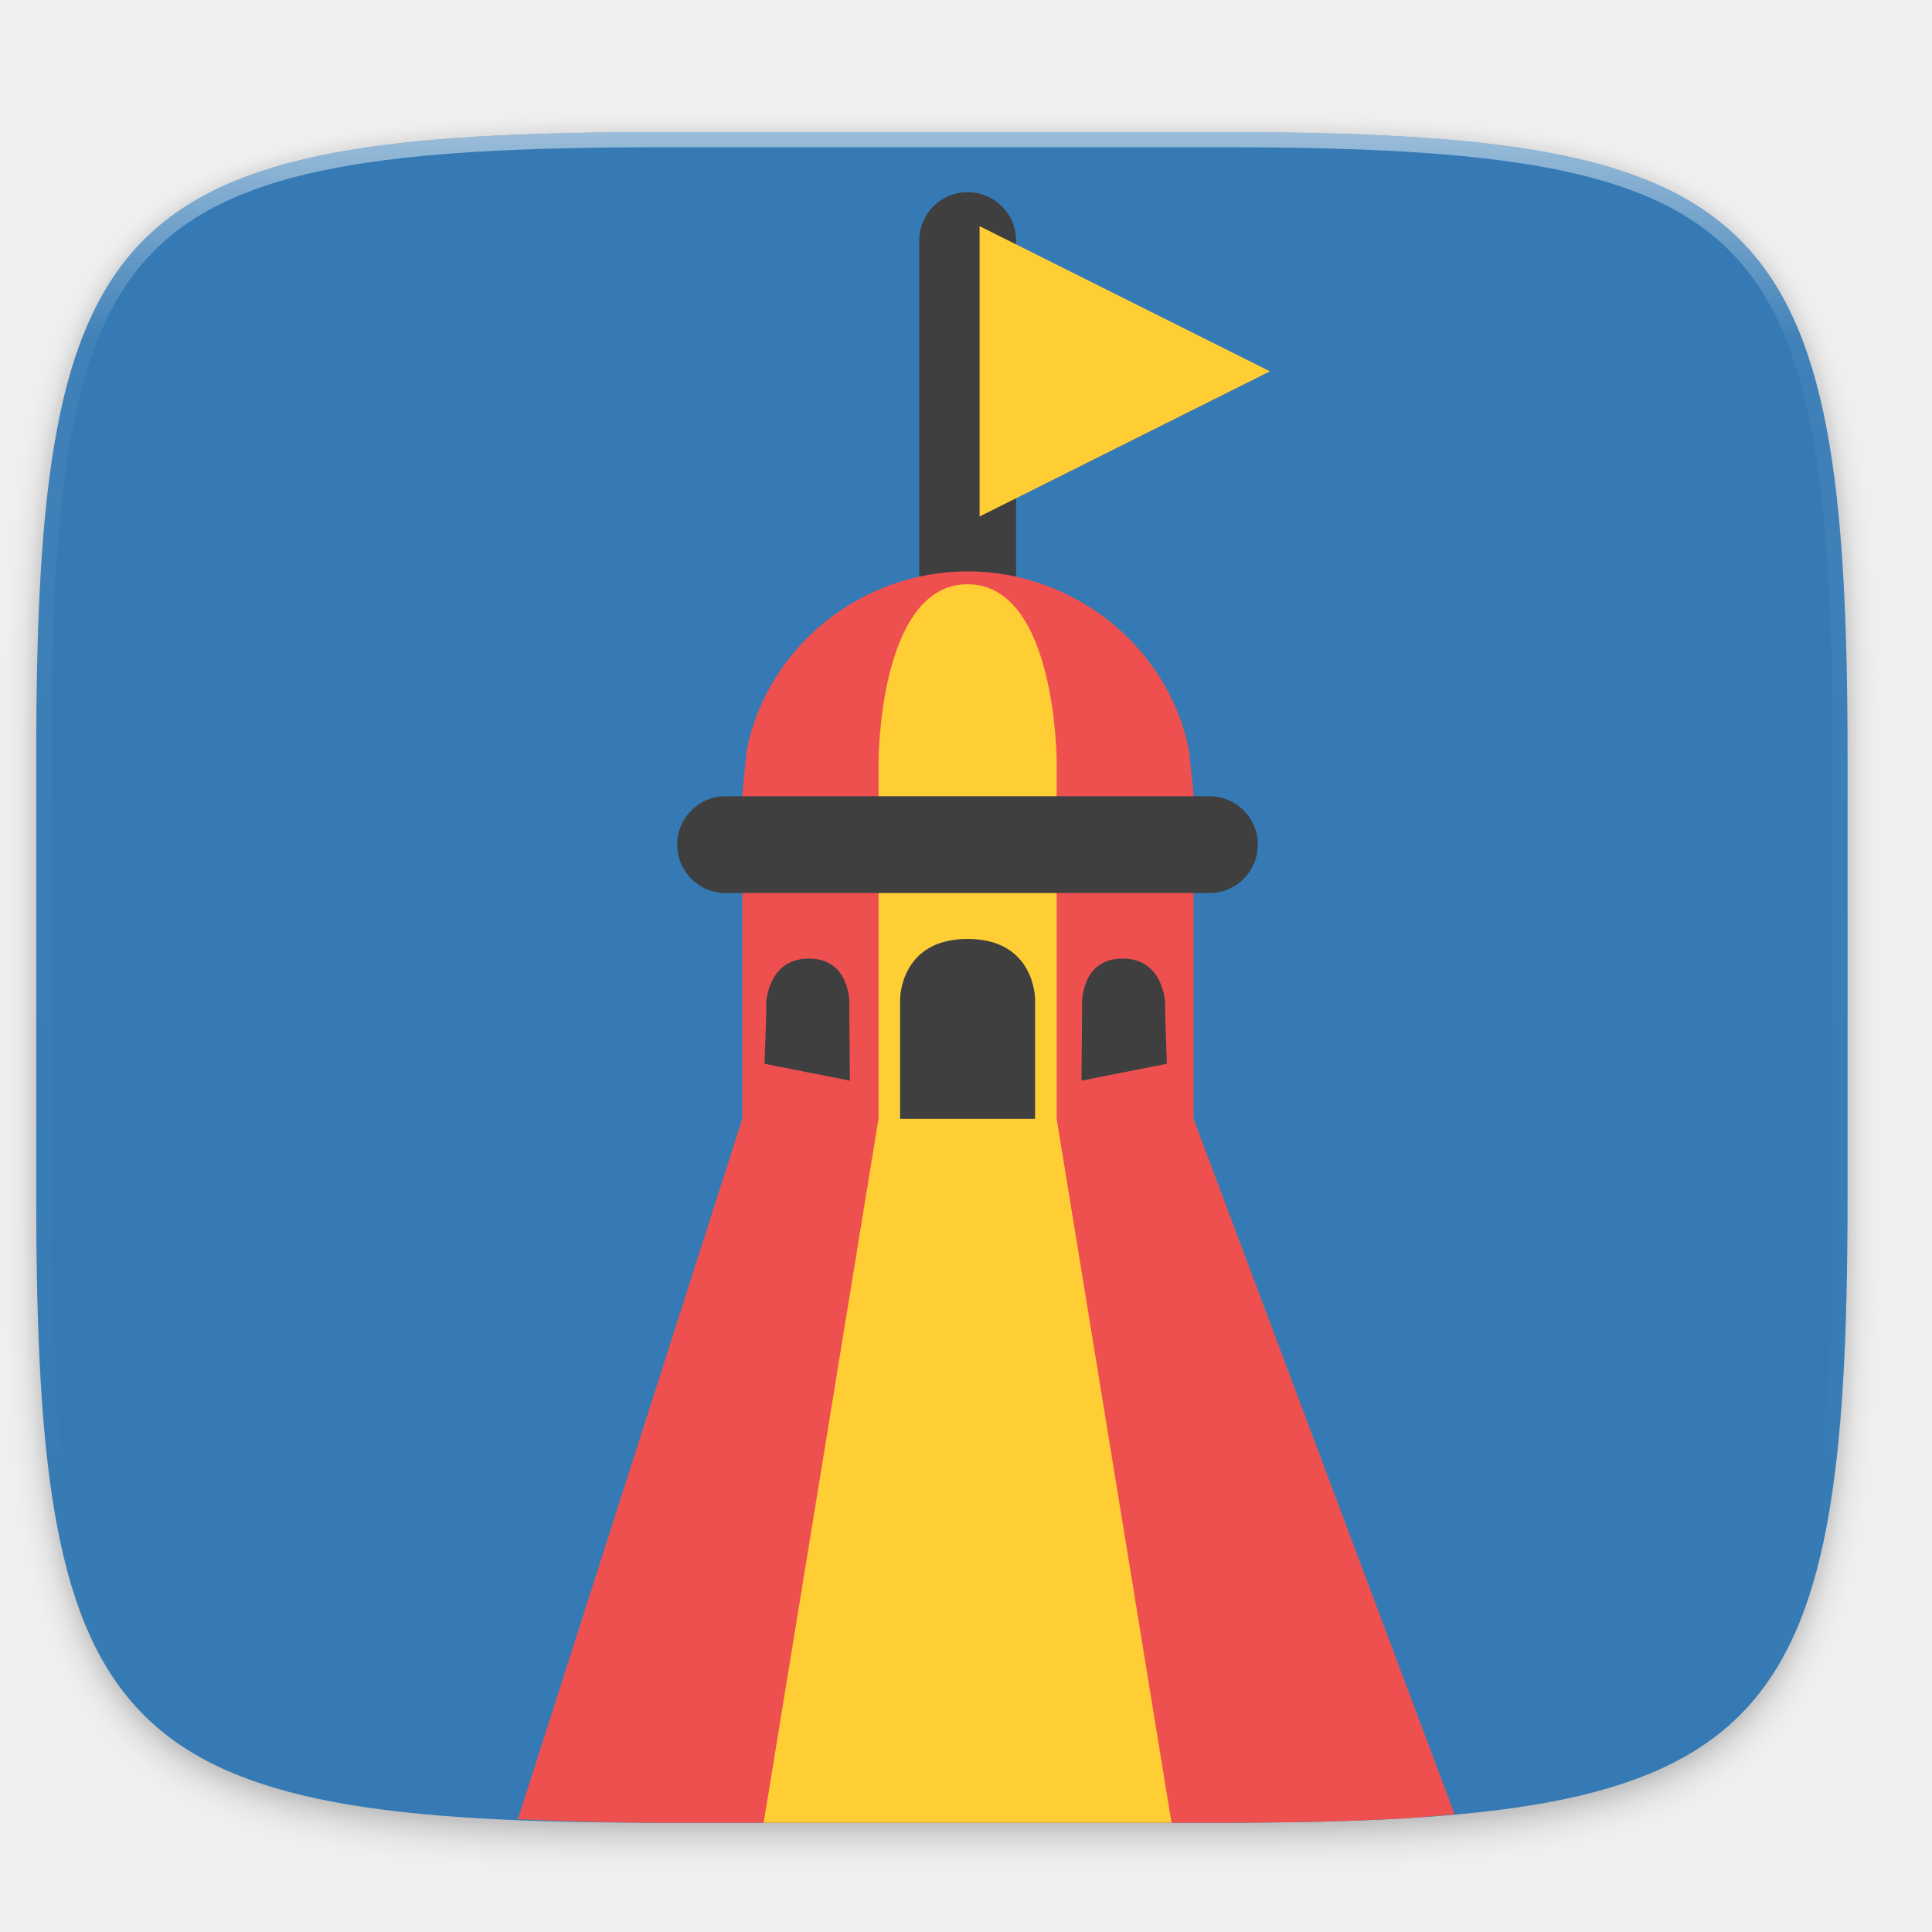
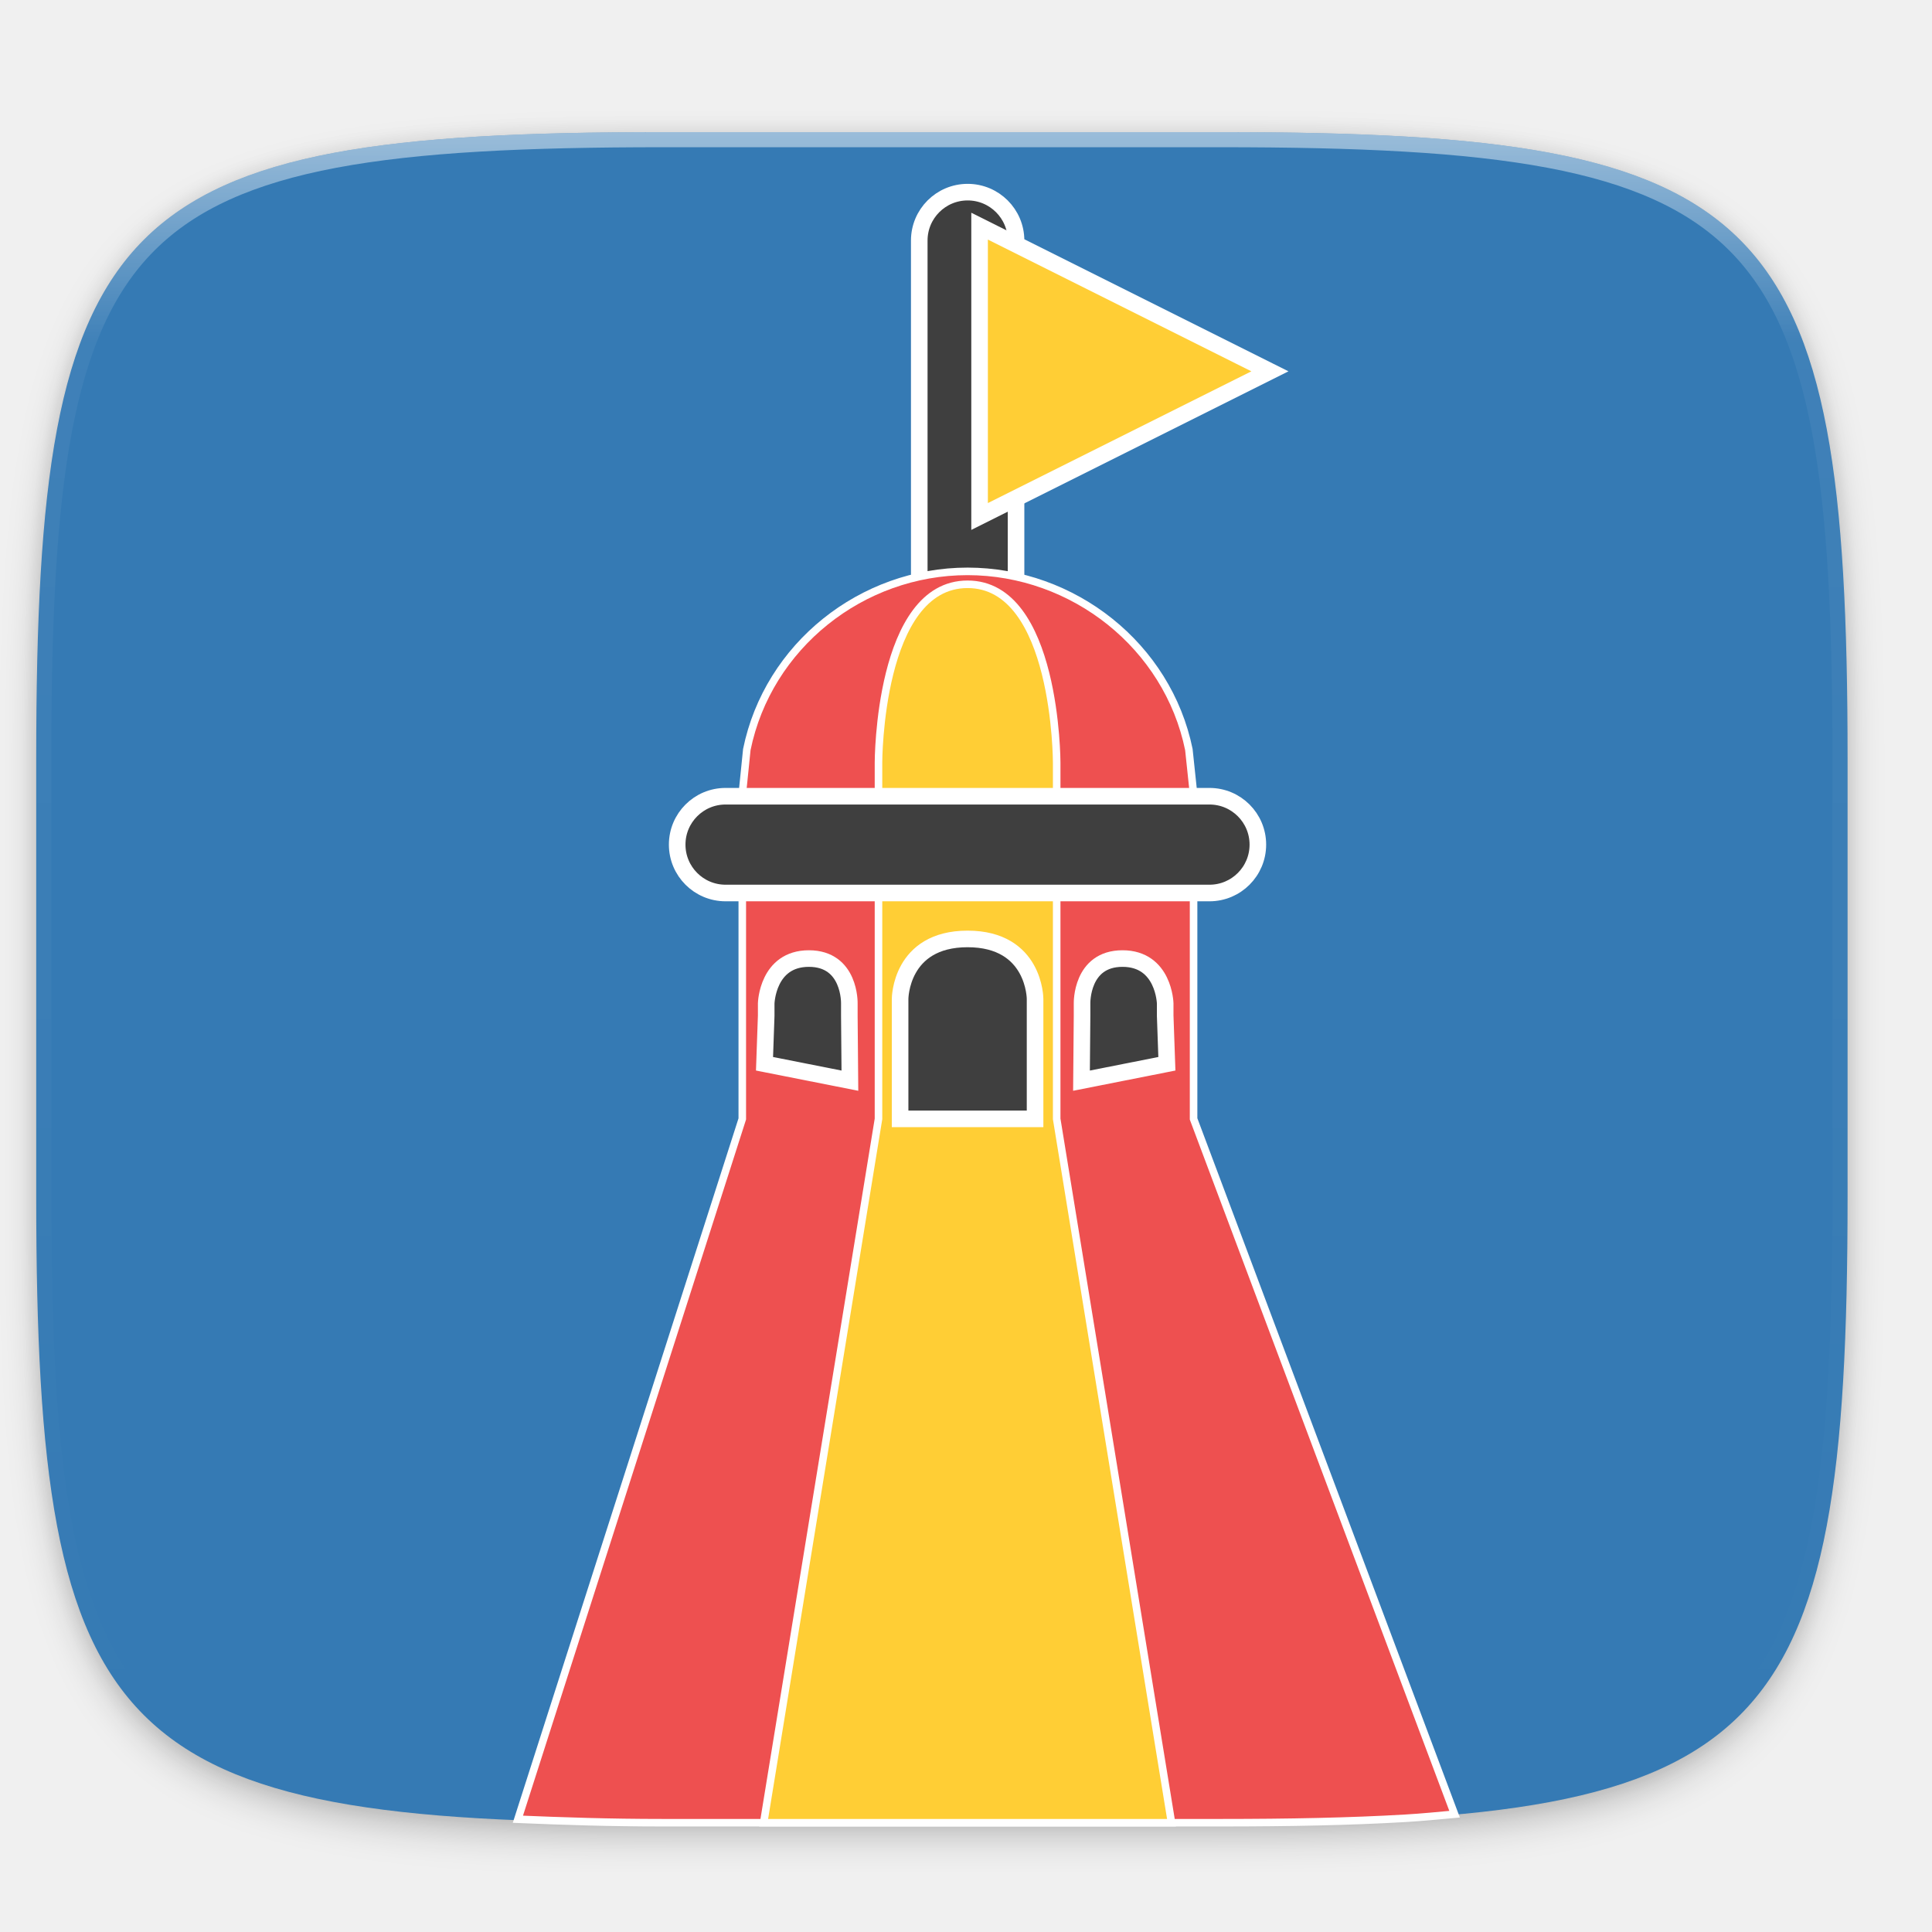
- <svg xmlns="http://www.w3.org/2000/svg" width="256" height="256" version="1.1" viewBox="0 0 67.73 67.73" id="svg52">
-   <defs id="defs18">
+ <svg xmlns="http://www.w3.org/2000/svg" width="256" height="256" version="1.1" viewBox="0 0 67.73 67.73">
+   <defs>
    <linearGradient id="linearGradient1108" x1="296" x2="296" y1="-212" y2="202.4" gradientUnits="userSpaceOnUse">
-       <stop style="stop-color:#ffffff" offset="0" id="stop2" />
-       <stop style="stop-color:#ffffff;stop-opacity:.098" offset=".135" id="stop4" />
-       <stop style="stop-color:#ffffff;stop-opacity:0" offset="1" id="stop6" />
+       <stop style="stop-color:#ffffff" offset="0" />
+       <stop style="stop-color:#ffffff;stop-opacity:.098" offset=".135" />
+       <stop style="stop-color:#ffffff;stop-opacity:0" offset="1" />
    </linearGradient>
    <clipPath id="clipPath1082-3-3675">
-       <path d="M 361.938,-212 C 507.235,-212 528,-191.287 528,-46.125 V 70.125 C 528,215.286 507.235,236 361.938,236 H 214.062 C 68.765,236 48,215.286 48,70.125 V -46.125 C 48,-191.287 68.765,-212 214.062,-212 Z" style="fill:#8c59d9" id="path9" />
+       <path d="M 361.938,-212 C 507.235,-212 528,-191.287 528,-46.125 V 70.125 C 528,215.286 507.235,236 361.938,236 H 214.062 C 68.765,236 48,215.286 48,70.125 V -46.125 C 48,-191.287 68.765,-212 214.062,-212 Z" style="fill:#8c59d9" />
    </clipPath>
-     <filter id="filter910" x="-.02" y="-.03" width="1.046" height="1.05" style="color-interpolation-filters:sRGB">
-       <feGaussianBlur stdDeviation="2.32" id="feGaussianBlur12" />
+     <filter id="filter910" width="1.046" height="1.05" x="-.02" y="-.03" style="color-interpolation-filters:sRGB">
+       <feGaussianBlur stdDeviation="2.32" />
    </filter>
-     <filter id="filter4569" x="-.01" y="-.01" width="1.023" height="1.025" style="color-interpolation-filters:sRGB">
-       <feGaussianBlur stdDeviation="1.16" id="feGaussianBlur15" />
+     <filter id="filter4569" width="1.023" height="1.025" x="-.01" y="-.01" style="color-interpolation-filters:sRGB">
+       <feGaussianBlur stdDeviation="1.16" />
    </filter>
  </defs>
-   <g transform="translate(0,-229.2667)" id="g50">
-     <g transform="matrix(.1297417 0 0 .1297417 3.834482 227.8535)" style="enable-background:new" id="g48">
-       <path transform="matrix(2.039308,0,0,2.039308,-31.12092,39.32002)" d="m 162.537,3.568 c 72.649,0 83.031,10.357 83.031,82.938 v 58.125 c 0,72.581 -10.383,82.938 -83.031,82.938 H 88.599 C 15.951,227.568 5.568,217.211 5.568,144.631 V 86.506 c 0,-72.581 10.383,-82.938 83.031,-82.938 z" style="opacity:0.1;filter:url(#filter4569)" id="path22" />
-       <path transform="matrix(2.039308,0,0,2.039308,-31.12092,39.32002)" d="m 162.537,5.568 c 72.649,0 83.031,10.357 83.031,82.938 v 58.125 c 0,72.581 -10.383,82.938 -83.031,82.938 H 88.599 C 15.951,229.568 5.568,219.211 5.568,146.631 V 88.506 c 0,-72.581 10.383,-82.938 83.031,-82.938 z" style="opacity:0.2;filter:url(#filter910)" id="path24" />
-       <path d="m 300.342,46.596 c 148.153,0 169.326,21.12 169.326,169.135 v 118.535 c 0,148.014 -21.173,169.135 -169.326,169.135 H 149.56 c -148.153,0 -169.326,-21.121 -169.326,-169.135 V 215.731 c 0,-148.015 21.173,-169.135 169.326,-169.135 z" style="fill:#357ab4" id="path26" />
-       <g transform="matrix(4.481767,0,0,4.481767,11.30679,167.1014)" style="stroke:#ffffff" id="g44">
-         <rect transform="rotate(90)" x="-23.27" y="-52.14" width="35.009" height="5.835" rx="2.917" ry="2.917" style="fill:#3f3f3f;stroke:none" id="rect28" />
-         <path transform="matrix(0.4550232,0,0,0.4550232,-9.466737,-34.3648)" d="m 69.387,239.971 c 5.988,0.25 12.07,0.461 19.213,0.461 h 73.938 c 9.081,0 17.189,-0.161 24.426,-0.586 2.315,-0.136 4.395,-0.35 6.535,-0.543 l -34.584,-92.127 v -43.033 l -0.623,-5.902 c -2.803,-13.732 -15.303,-23.599 -29.318,-23.611 -14.024,0.002 -26.449,9.871 -29.254,23.611 l -0.6,5.902 v 43.033 z" style="fill:#ee5050;stroke:none" id="path30" />
-         <path transform="matrix(0.4550232,0,0,0.4550232,-9.466737,-34.3648)" d="m 101.953,240.432 h 54.039 L 140.777,147.176 V 99.953 c 0,0 8.8e-4,-23.611 -11.805,-23.611 -11.806,0 -11.805,23.611 -11.805,23.611 v 47.223 z" style="fill:#ffce35;stroke:none" id="path32" />
-         <rect x="31.71" y="13.15" width="35.009" height="5.835" rx="2.917" ry="2.917" style="fill:#3f3f3f;stroke:none" id="rect34" />
-         <path d="m 49.219,21.754 c -4.069,0 -4.069,3.616 -4.069,3.616 v 7.233 h 8.137 v -7.233 c 0,0 0,-3.616 -4.069,-3.616 z" style="fill:#3f3f3f;stroke:none" id="path36" />
-         <path d="m 67.446,-12.467 -8.752,4.376 -8.752,4.376 V -21.219 l 8.752,4.376 z" style="fill:#ffce35;stroke:none" id="path38" />
-         <path d="m 58.558,22.937 c -2.506,0 -2.438,2.703 -2.438,2.703 v 0.743 l -0.034,3.916 5.148,-1.019 -0.102,-2.897 v -0.743 c 0,0 -0.068,-2.703 -2.574,-2.703 z" style="fill:#3f3f3f;stroke:none" id="path40" />
-         <path d="m 39.651,22.937 c 2.506,0 2.438,2.703 2.438,2.703 v 0.743 l 0.034,3.916 -5.148,-1.019 0.102,-2.897 v -0.743 c 0,0 0.068,-2.703 2.574,-2.703 z" style="fill:#3f3f3f;stroke:none" id="path42" />
+   <g transform="translate(0,-229.2667)">
+     <g transform="matrix(.1297417 0 0 .1297417 3.834482 227.8535)" style="enable-background:new">
+       <path d="m 162.537,3.568 c 72.649,0 83.031,10.357 83.031,82.938 v 58.125 c 0,72.581 -10.383,82.938 -83.031,82.938 H 88.599 C 15.951,227.568 5.568,217.211 5.568,144.631 V 86.506 c 0,-72.581 10.383,-82.938 83.031,-82.938 z" transform="matrix(2.039308,0,0,2.039308,-31.12092,39.32002)" style="opacity:0.1;filter:url(#filter4569)" />
+       <path d="m 162.537,5.568 c 72.649,0 83.031,10.357 83.031,82.938 v 58.125 c 0,72.581 -10.383,82.938 -83.031,82.938 H 88.599 C 15.951,229.568 5.568,219.211 5.568,146.631 V 88.506 c 0,-72.581 10.383,-82.938 83.031,-82.938 z" transform="matrix(2.039308,0,0,2.039308,-31.12092,39.32002)" style="opacity:0.2;filter:url(#filter910)" />
+       <path d="m 300.342,46.596 c 148.153,0 169.326,21.12 169.326,169.135 v 118.535 c 0,148.014 -21.173,169.135 -169.326,169.135 H 149.56 c -148.153,0 -169.326,-21.121 -169.326,-169.135 V 215.731 c 0,-148.015 21.173,-169.135 169.326,-169.135 z" style="fill:#357ab4" />
+       <g transform="matrix(4.481767,0,0,4.481767,11.30679,167.1014)" style="stroke:#ffffff">
+         <rect width="35.009" height="5.835" x="-23.27" y="-52.14" rx="2.917" ry="2.917" transform="rotate(90)" style="fill:#3f3f3f" />
+         <path d="m 69.387,239.971 c 5.988,0.25 12.07,0.461 19.213,0.461 h 73.938 c 9.081,0 17.189,-0.161 24.426,-0.586 2.315,-0.136 4.395,-0.35 6.535,-0.543 l -34.584,-92.127 v -43.033 l -0.623,-5.902 c -2.803,-13.732 -15.303,-23.599 -29.318,-23.611 -14.024,0.002 -26.449,9.871 -29.254,23.611 l -0.6,5.902 v 43.033 z" transform="matrix(0.4550232,0,0,0.4550232,-9.466737,-34.3648)" style="fill:#ee5050" />
+         <path d="m 101.953,240.432 h 54.039 L 140.777,147.176 V 99.953 c 0,0 8.8e-4,-23.611 -11.805,-23.611 -11.806,0 -11.805,23.611 -11.805,23.611 v 47.223 z" transform="matrix(0.4550232,0,0,0.4550232,-9.466737,-34.3648)" style="fill:#ffce35" />
+         <rect width="35.009" height="5.835" x="31.71" y="13.15" rx="2.917" ry="2.917" style="fill:#3f3f3f" />
+         <path d="m 49.219,21.754 c -4.069,0 -4.069,3.616 -4.069,3.616 v 7.233 h 8.137 v -7.233 c 0,0 0,-3.616 -4.069,-3.616 z" style="fill:#3f3f3f" />
+         <path d="m 67.446,-12.467 -8.752,4.376 -8.752,4.376 V -21.219 l 8.752,4.376 z" style="fill:#ffce35" />
+         <path d="m 58.558,22.937 c -2.506,0 -2.438,2.703 -2.438,2.703 v 0.743 l -0.034,3.916 5.148,-1.019 -0.102,-2.897 v -0.743 c 0,0 -0.068,-2.703 -2.574,-2.703 z" style="fill:#3f3f3f" />
+         <path d="m 39.651,22.937 c 2.506,0 2.438,2.703 2.438,2.703 v 0.743 l 0.034,3.916 -5.148,-1.019 0.102,-2.897 v -0.743 c 0,0 0.068,-2.703 2.574,-2.703 z" style="fill:#3f3f3f" />
      </g>
-       <path transform="matrix(1.019654,0,0,1.019654,-68.70945,262.7629)" d="M 361.938,-212 C 507.235,-212 528,-191.287 528,-46.125 V 70.125 C 528,215.286 507.235,236 361.938,236 H 214.062 C 68.765,236 48,215.286 48,70.125 V -46.125 C 48,-191.287 68.765,-212 214.062,-212 Z" clip-path="url(#clipPath1082-3-3675)" style="opacity:0.5;fill:none;stroke:url(#linearGradient1108);stroke-width:8;stroke-linecap:round;stroke-linejoin:round" id="path46" />
+       <path d="M 361.938,-212 C 507.235,-212 528,-191.287 528,-46.125 V 70.125 C 528,215.286 507.235,236 361.938,236 H 214.062 C 68.765,236 48,215.286 48,70.125 V -46.125 C 48,-191.287 68.765,-212 214.062,-212 Z" clip-path="url(#clipPath1082-3-3675)" transform="matrix(1.019654,0,0,1.019654,-68.70945,262.7629)" style="opacity:0.5;fill:none;stroke:url(#linearGradient1108);stroke-width:8;stroke-linecap:round;stroke-linejoin:round" />
    </g>
  </g>
</svg>
